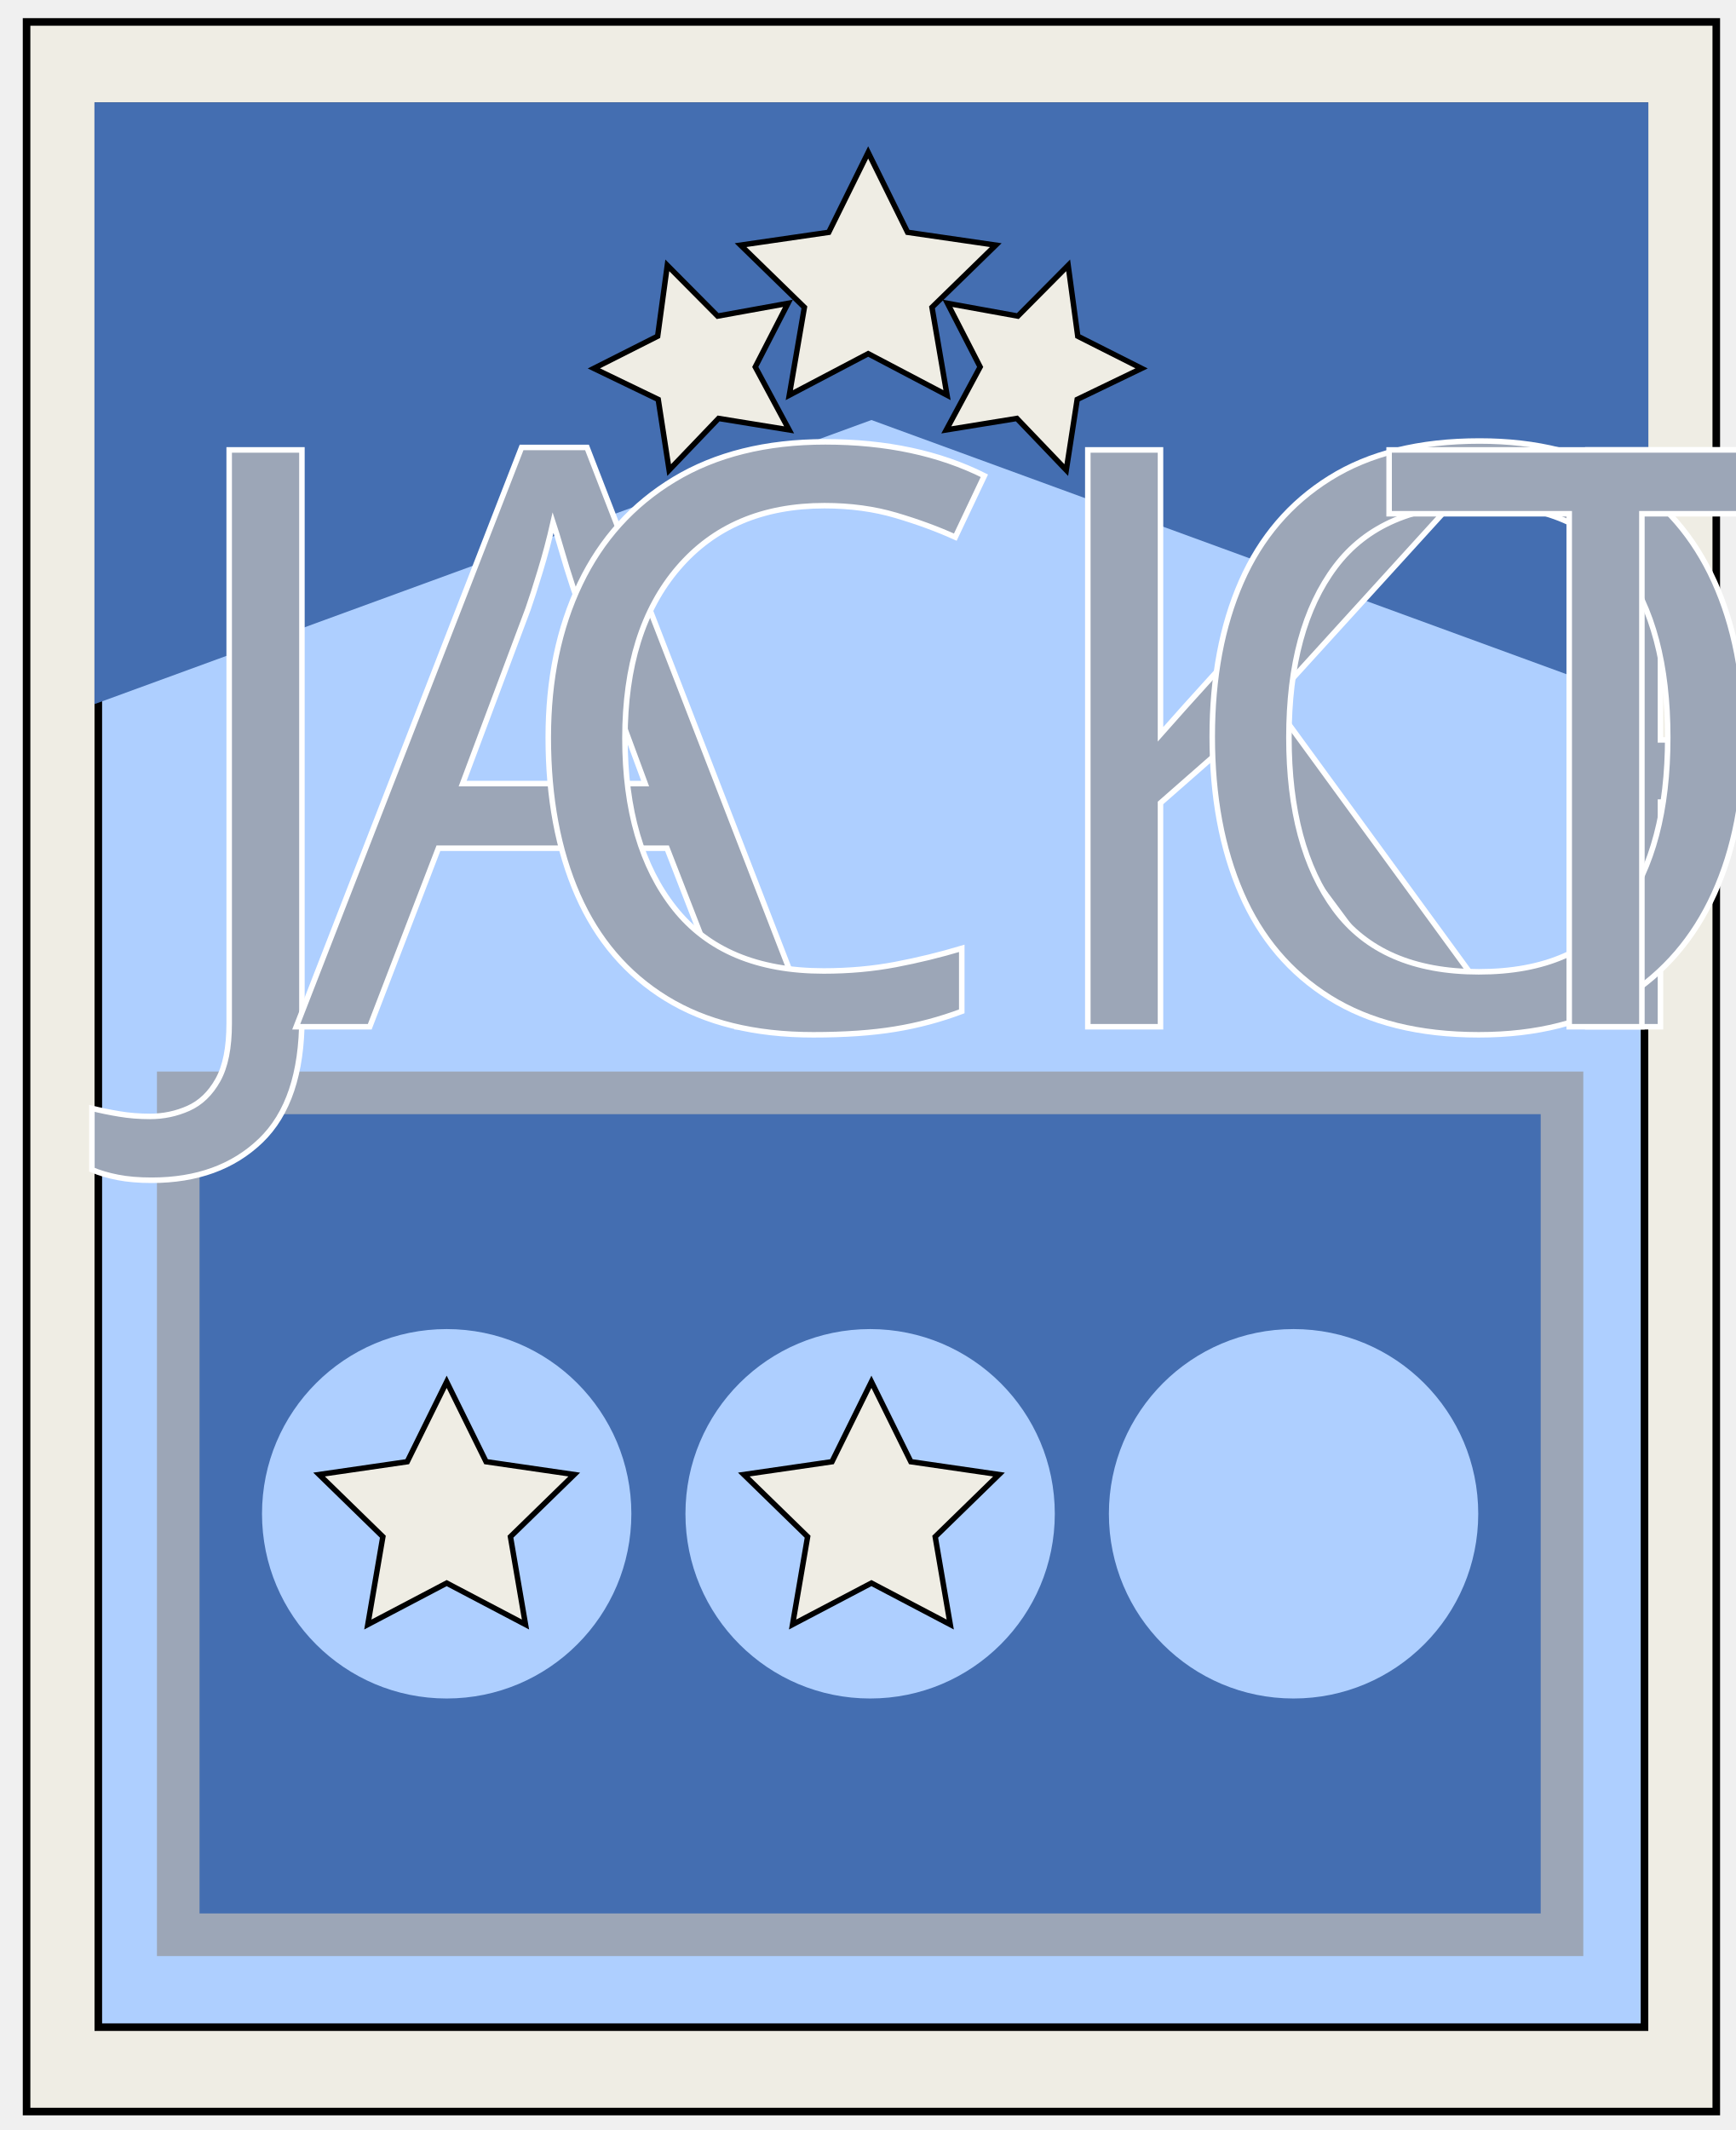
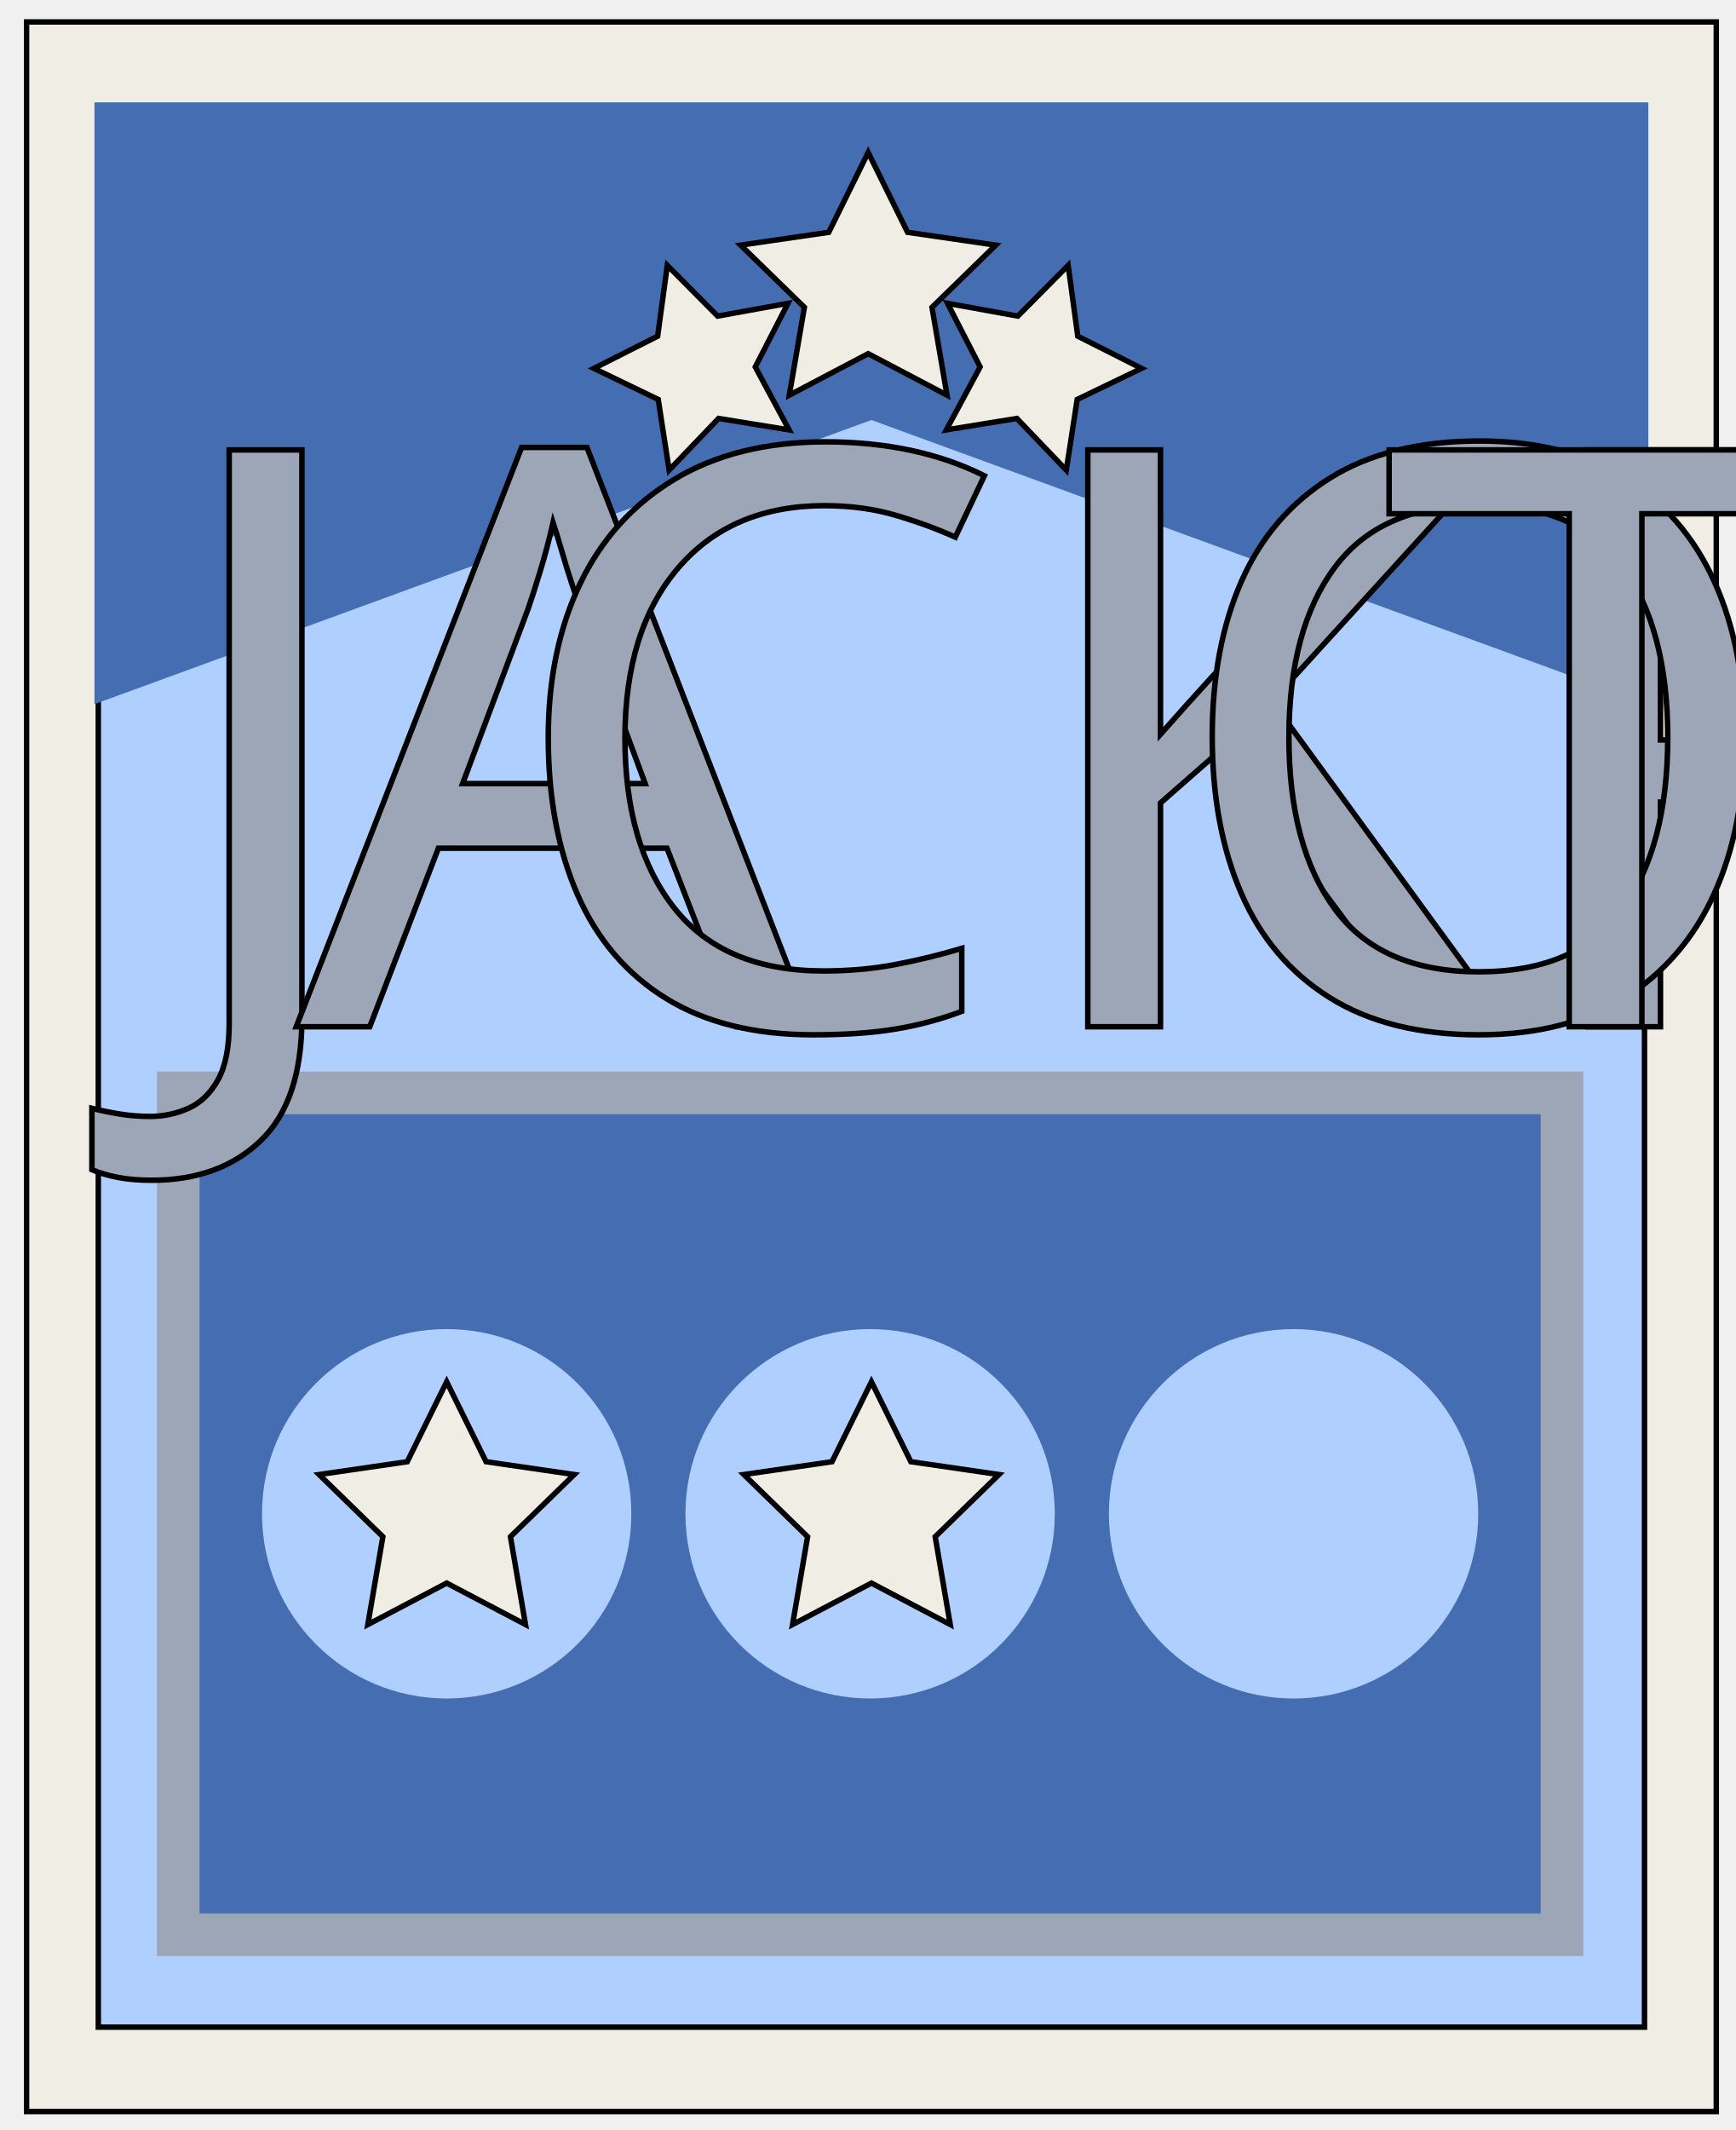
<svg xmlns="http://www.w3.org/2000/svg" id="Layer_1" data-name="Layer 1" viewBox="0 0 453.32 556.27">
  <defs>
    <style>
      .cls-1 {
        letter-spacing: 0em;
      }

      .cls-2 {
        stroke: #9ca6b7;
        stroke-width: 11.13px;
      }

      .cls-2, .cls-3 {
        fill: #446eb1;
      }

-       .cls-2, .cls-4, .cls-5, .cls-6, .cls-7 {
+       .cls-2, .cls-4, .cls-5, .cls-6 {
        stroke-miterlimit: 10;
      }

-       .cls-8, .cls-5 {
+       .cls-7, .cls-5 {
        fill: #aecfff;
      }

      .cls-4 {
        fill: #9ca6b7;
        font-family: TWKContinental-CompactBook, 'TWK Continental';
        font-size: 210.99px;
-         stroke: #fff;
        stroke-width: 1.44px;
      }

-       .cls-5, .cls-6 {
-         stroke-width: 1.98px;
-       }
- 
-       .cls-5, .cls-6, .cls-7 {
+       .cls-4, .cls-5, .cls-6 {
        stroke: #000;
      }

-       .cls-6, .cls-7 {
-         fill: #efede4;
-       }
- 
-       .cls-9 {
+       .cls-8 {
        letter-spacing: 0em;
      }

-       .cls-7 {
+       .cls-5, .cls-6 {
        stroke-width: 1.42px;
+       }
+ 
+       .cls-6 {
+         fill: #efede4;
      }
    </style>
  </defs>
  <rect class="cls-6" x="6.94" y="5.73" width="441.38" height="545.72" />
  <rect class="cls-5" x="25.68" y="27.76" width="403.89" height="501.65" />
  <polygon class="cls-3" points="24.68 183.89 227.63 109.69 430.57 183.89 430.57 26.73 24.68 26.73 24.68 183.89" />
  <g>
-     <polygon class="cls-7" points="226.78 39.81 237.08 60.67 260.11 64.02 243.45 80.26 247.38 103.2 226.78 92.37 206.18 103.2 210.12 80.26 193.45 64.02 216.48 60.67 226.78 39.81" />
-     <polygon class="cls-7" points="279.02 69.3 281.53 87.8 298.2 96.21 281.38 104.32 278.53 122.77 265.62 109.28 247.19 112.27 256.03 95.83 247.5 79.22 265.87 82.55 279.02 69.3" />
-     <polygon class="cls-7" points="174.31 69.3 171.79 87.8 155.13 96.21 171.94 104.32 174.79 122.77 187.7 109.28 206.13 112.27 197.29 95.83 205.83 79.22 187.46 82.55 174.31 69.3" />
+     <polygon class="cls-6" points="226.78 39.81 237.08 60.67 260.11 64.02 243.45 80.26 247.38 103.2 226.78 92.37 206.18 103.2 210.12 80.26 193.45 64.02 216.48 60.67 226.78 39.81" />
+     <polygon class="cls-6" points="279.02 69.3 281.53 87.8 298.2 96.21 281.38 104.32 278.53 122.77 265.62 109.28 247.19 112.27 256.03 95.83 247.5 79.22 265.87 82.55 279.02 69.3" />
+     <polygon class="cls-6" points="174.31 69.3 171.79 87.8 155.13 96.21 171.94 104.32 174.79 122.77 187.7 109.28 206.13 112.27 197.29 95.83 205.83 79.22 187.46 82.55 174.31 69.3" />
  </g>
  <rect class="cls-2" x="46.56" y="285.41" width="361.46" height="219.87" />
  <text class="cls-4" transform="translate(40.46 268.14)">
    <tspan x="0" y="0">J</tspan>
    <tspan class="cls-1" x="36.92" y="0">A</tspan>
    <tspan x="89.88" y="0">CKP</tspan>
-     <tspan class="cls-9" x="263.32" y="0">O</tspan>
+     <tspan class="cls-8" x="263.32" y="0">O</tspan>
    <tspan x="320.29" y="0">T</tspan>
  </text>
  <g>
-     <circle class="cls-8" cx="116.68" cy="395.34" r="48.24" />
-     <circle class="cls-8" cx="227.29" cy="395.34" r="48.24" />
-     <circle class="cls-8" cx="337.9" cy="395.34" r="48.24" />
+     <circle class="cls-7" cx="116.68" cy="395.34" r="48.24" />
+     <circle class="cls-7" cx="227.29" cy="395.34" r="48.24" />
+     <circle class="cls-7" cx="337.9" cy="395.34" r="48.24" />
  </g>
-   <polygon class="cls-7" points="116.68 360.87 126.97 381.74 150 385.09 133.34 401.33 137.27 424.26 116.68 413.44 96.08 424.26 100.01 401.33 83.35 385.09 106.38 381.74 116.68 360.87" />
-   <polygon class="cls-7" points="227.63 360.87 237.93 381.74 260.95 385.09 244.29 401.33 248.22 424.26 227.63 413.44 207.03 424.26 210.96 401.33 194.3 385.09 217.33 381.74 227.63 360.87" />
+   <polygon class="cls-6" points="116.68 360.87 126.97 381.74 150 385.09 133.34 401.33 137.27 424.26 116.68 413.44 96.08 424.26 100.01 401.33 83.35 385.09 106.38 381.74 116.68 360.87" />
+   <polygon class="cls-6" points="227.63 360.87 237.93 381.74 260.95 385.09 244.29 401.33 248.22 424.26 227.63 413.44 207.03 424.26 210.96 401.33 194.3 385.09 217.33 381.74 227.63 360.87" />
</svg>
